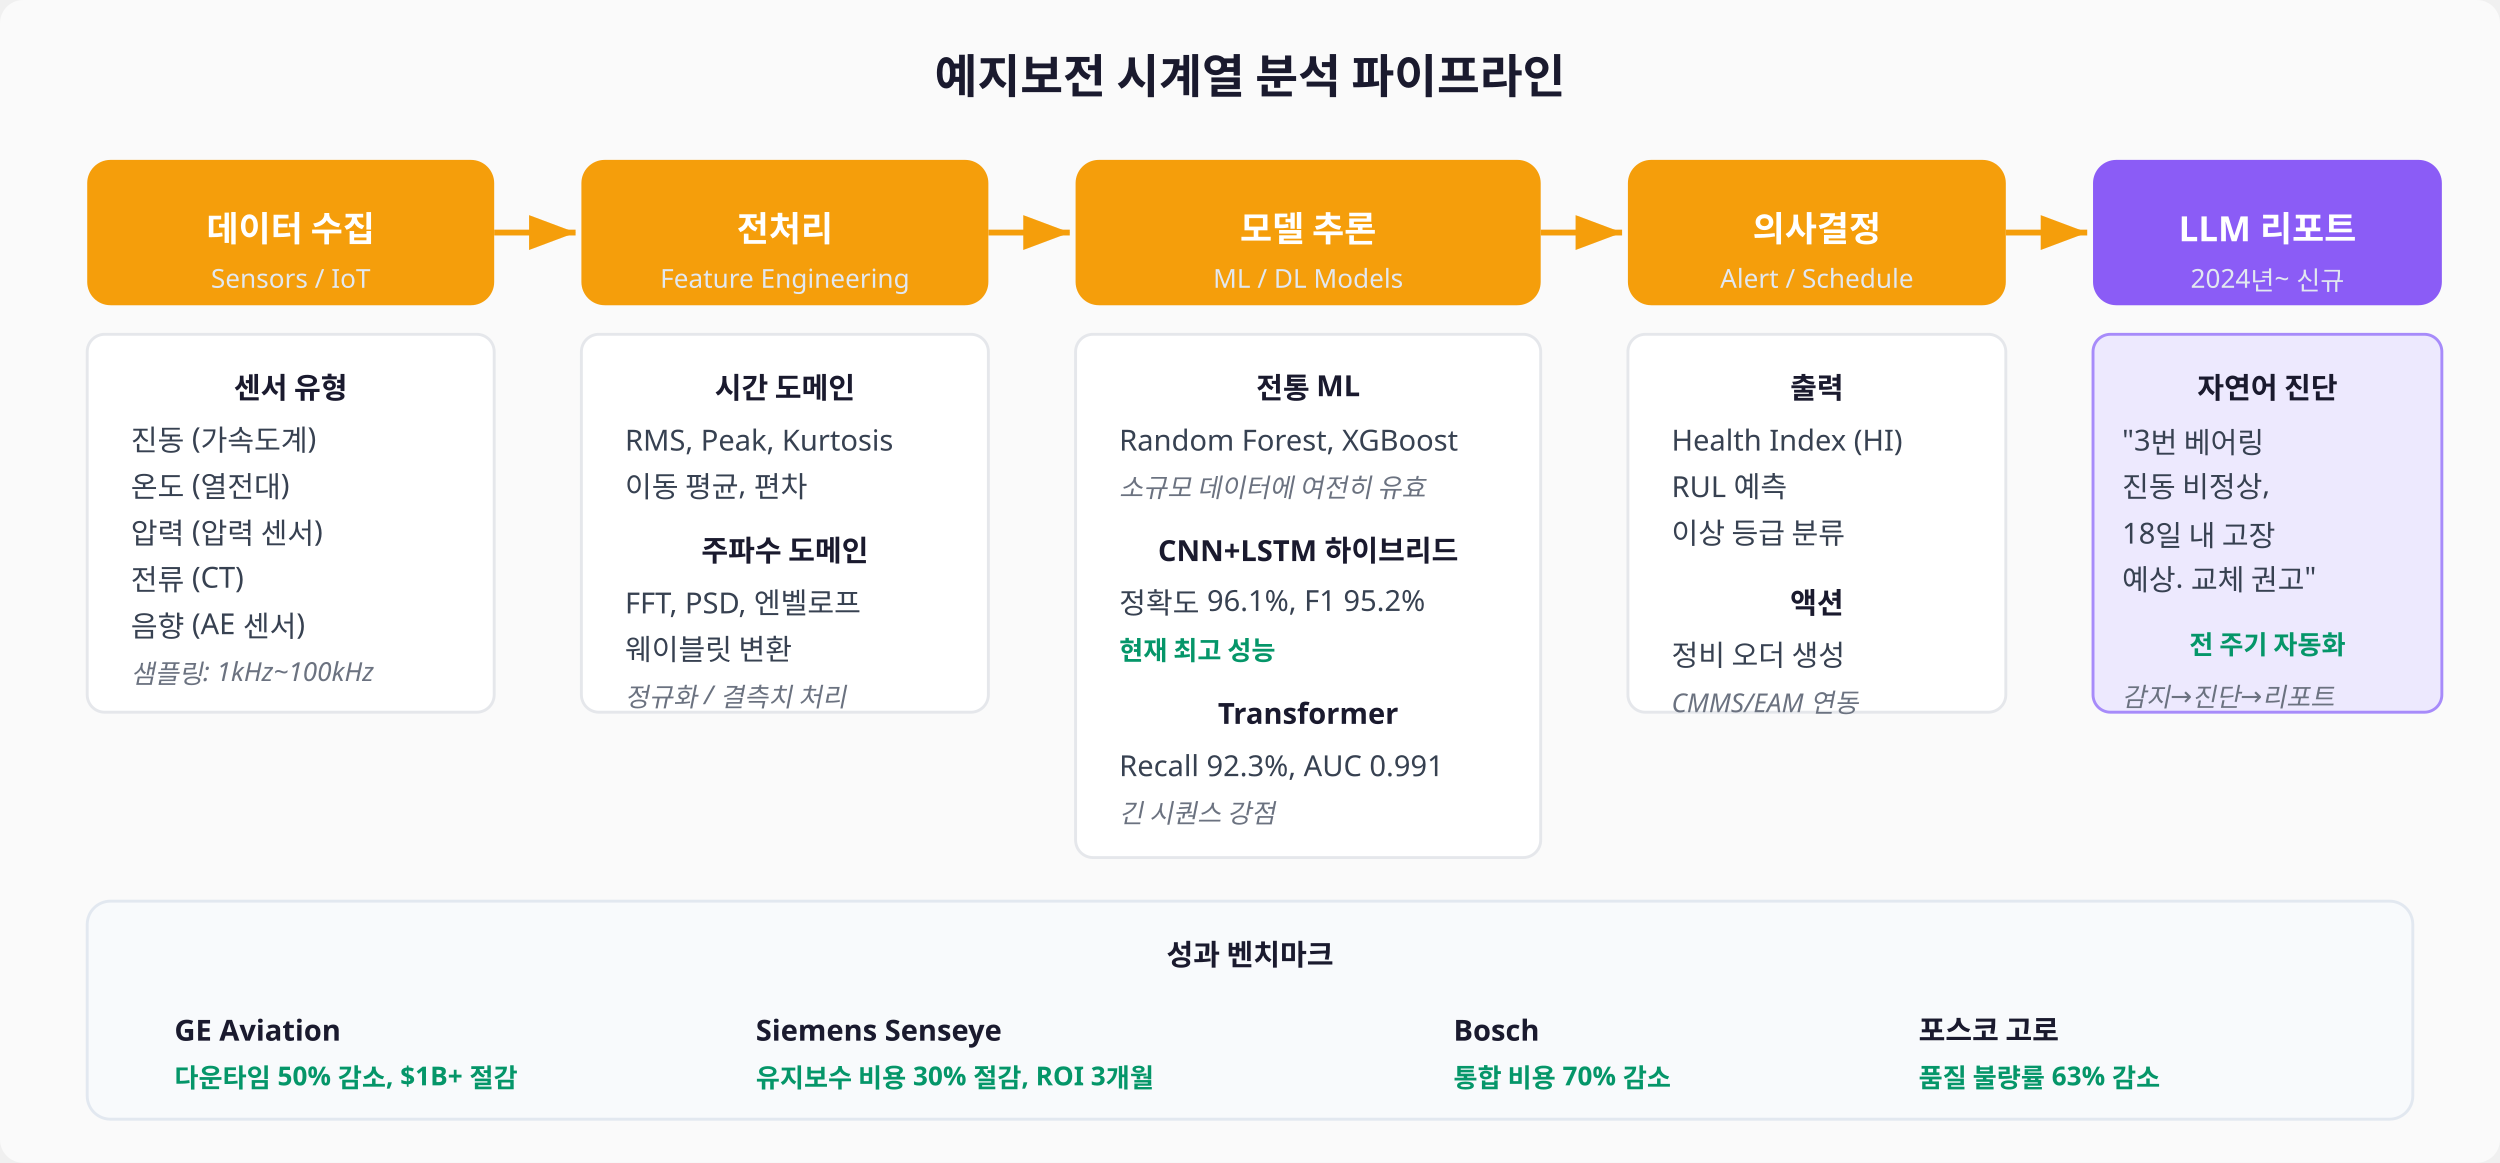
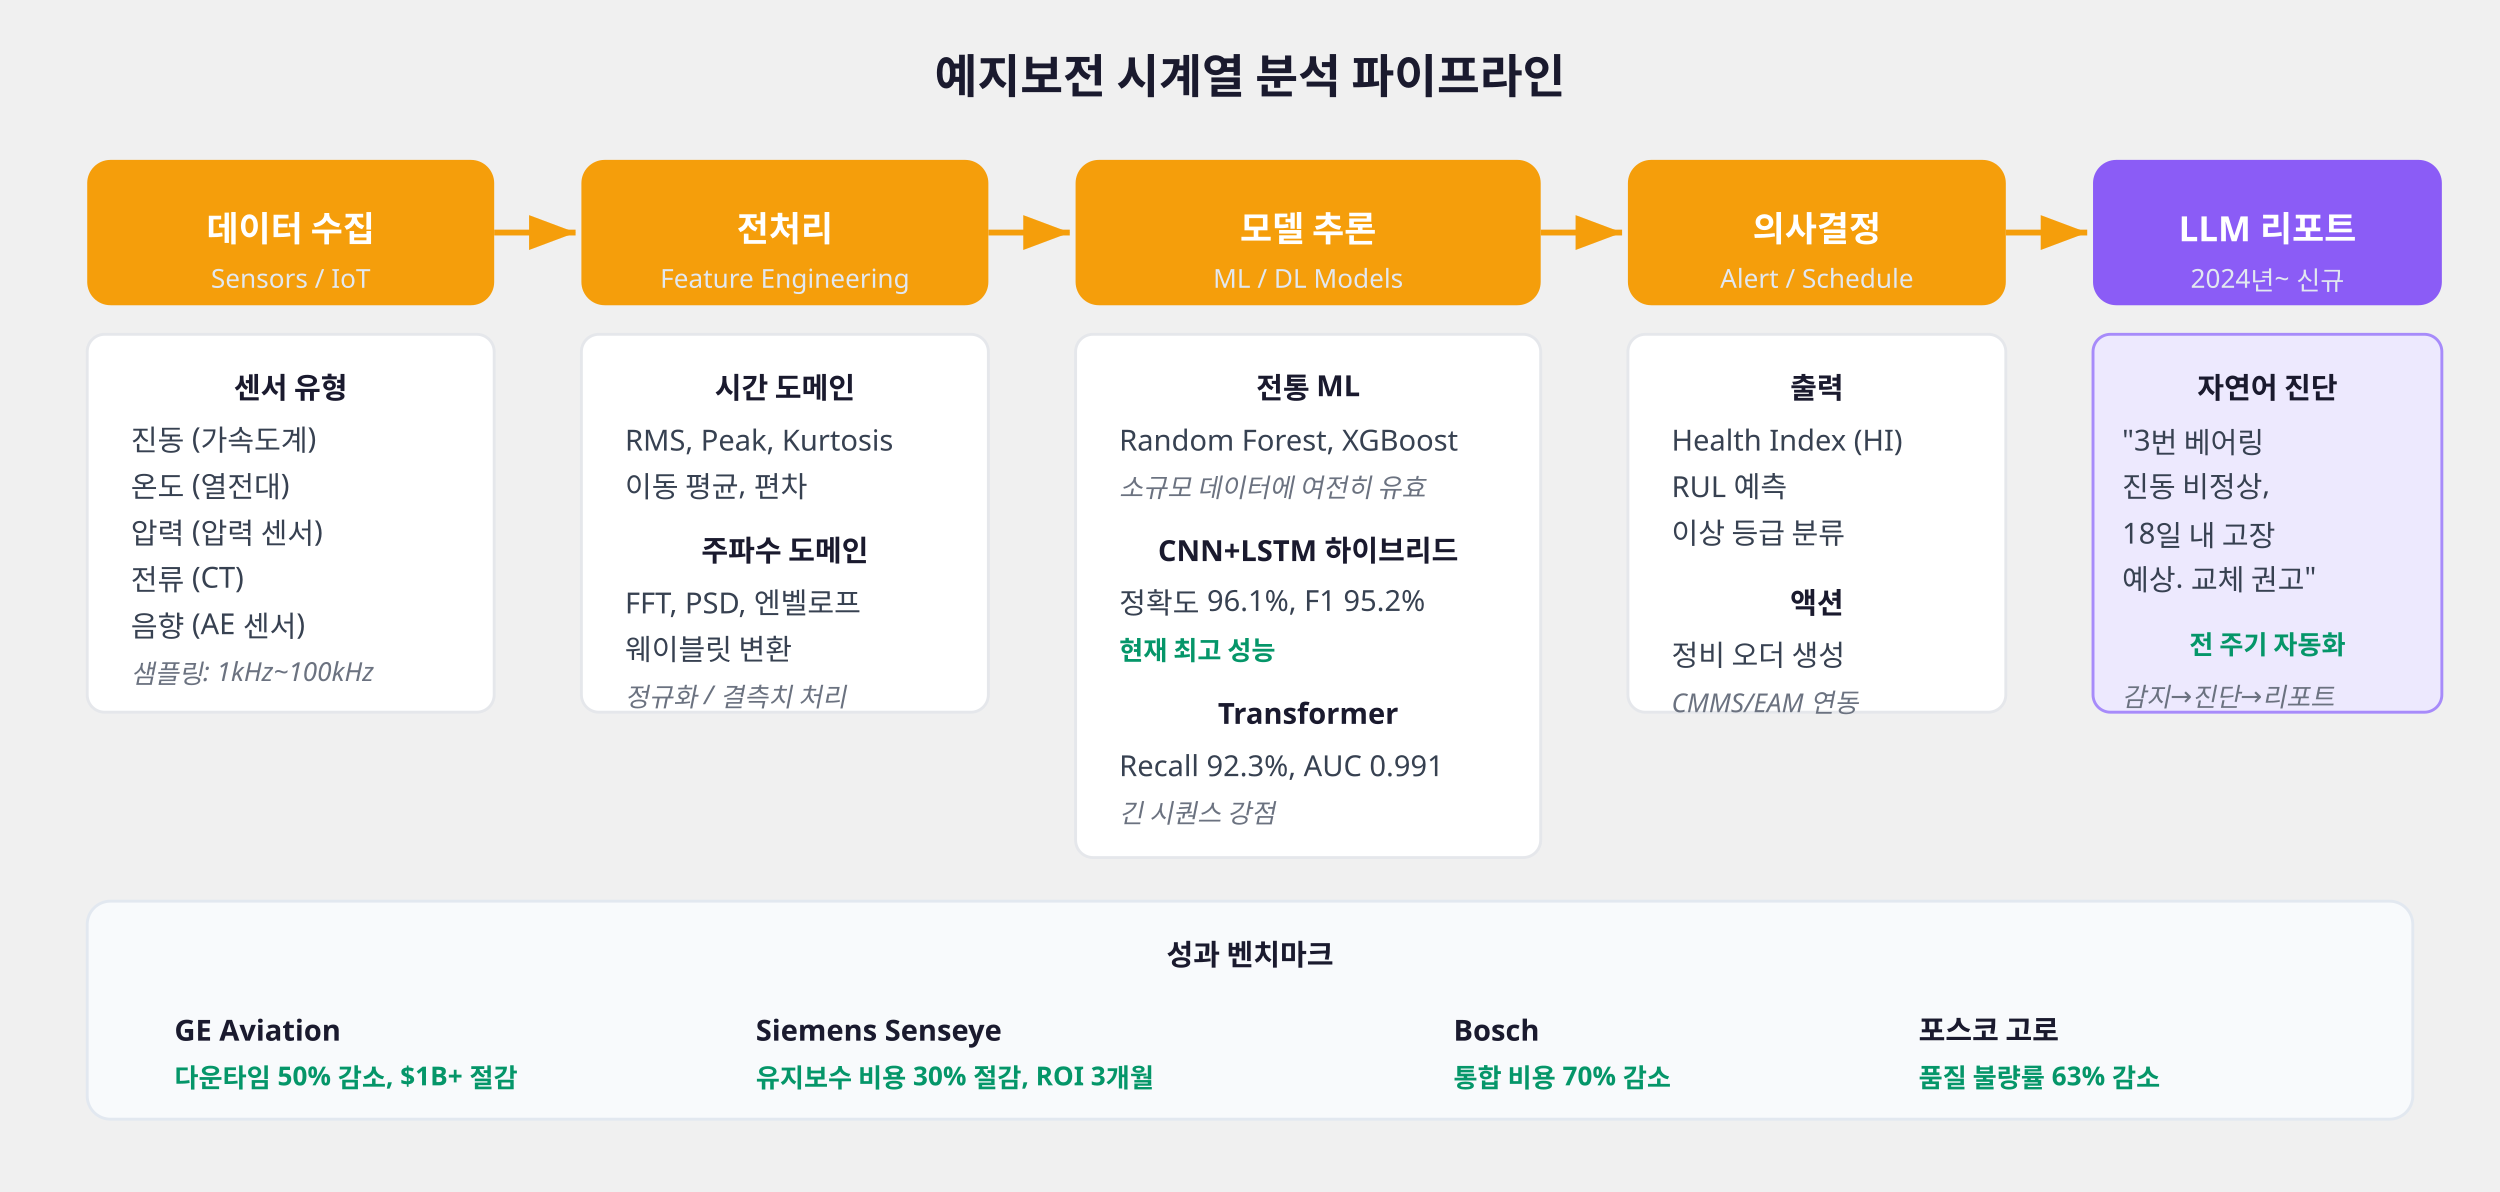
- <svg xmlns="http://www.w3.org/2000/svg" viewBox="0 0 860 400" font-family="'Pretendard', 'Apple SD Gothic Neo', sans-serif">
+ <svg xmlns="http://www.w3.org/2000/svg" viewBox="0 0 860 410" font-family="'Pretendard', 'Apple SD Gothic Neo', sans-serif">
  <defs>
    <style>
      .title { font-size: 16px; font-weight: 700; fill: #1a1a2e; }
      .stage-label { font-size: 12px; font-weight: 700; fill: #ffffff; }
      .stage-sub { font-size: 9px; fill: #e2e8f0; }
      .item { font-size: 10px; fill: #374151; }
      .item-bold { font-size: 10px; font-weight: 600; fill: #1a1a2e; }
      .note { font-size: 9px; fill: #6b7280; font-style: italic; }
      .metric { font-size: 9px; font-weight: 600; fill: #059669; }
      .arrow { stroke: #f59e0b; stroke-width: 2; fill: none; marker-end: url(#arr-y); }
      .arrow-down { stroke: #8b5cf6; stroke-width: 1.5; fill: none; marker-end: url(#arr-p); }
      .section-bg { fill: #fff; stroke: #e5e7eb; stroke-width: 1; }
    </style>
    <marker id="arr-y" markerWidth="8" markerHeight="6" refX="8" refY="3" orient="auto">
      <polygon points="0 0, 8 3, 0 6" fill="#f59e0b" />
    </marker>
    <marker id="arr-p" markerWidth="8" markerHeight="6" refX="8" refY="3" orient="auto">
      <polygon points="0 0, 8 3, 0 6" fill="#8b5cf6" />
    </marker>
  </defs>
-   <rect width="860" height="400" fill="#fafafa" rx="8" />
  <text x="430" y="32" text-anchor="middle" class="title">예지보전 시계열 분석 파이프라인</text>
  <g transform="translate(30, 55)">
    <rect width="140" height="50" rx="8" fill="#f59e0b" />
    <text x="70" y="28" text-anchor="middle" class="stage-label" fill="#1a1a2e">데이터 수집</text>
    <text x="70" y="44" text-anchor="middle" class="stage-sub" fill="#78350f">Sensors / IoT</text>
    <rect y="60" width="140" height="130" rx="6" class="section-bg" />
    <text x="70" y="82" text-anchor="middle" class="item-bold">센서 유형</text>
    <text x="15" y="100" class="item">진동 (가속도계)</text>
    <text x="15" y="116" class="item">온도 (열전대)</text>
    <text x="15" y="132" class="item">압력 (압력 센서)</text>
    <text x="15" y="148" class="item">전류 (CT)</text>
    <text x="15" y="164" class="item">음향 (AE 센서)</text>
    <text x="15" y="180" class="note">샘플링: 1kHz~100kHz</text>
  </g>
  <path d="M 170,80 L 198,80" class="arrow" />
  <g transform="translate(200, 55)">
    <rect width="140" height="50" rx="8" fill="#f59e0b" />
    <text x="70" y="28" text-anchor="middle" class="stage-label" fill="#1a1a2e">전처리</text>
    <text x="70" y="44" text-anchor="middle" class="stage-sub" fill="#78350f">Feature Engineering</text>
    <rect y="60" width="140" height="130" rx="6" class="section-bg" />
    <text x="70" y="82" text-anchor="middle" class="item-bold">시간 도메인</text>
    <text x="15" y="100" class="item">RMS, Peak, Kurtosis</text>
    <text x="15" y="116" class="item">이동 평균, 편차</text>
    <text x="70" y="138" text-anchor="middle" class="item-bold">주파수 도메인</text>
    <text x="15" y="156" class="item">FFT, PSD, 엔벨로프</text>
    <text x="15" y="172" class="item">웨이블릿 변환</text>
    <text x="15" y="188" class="note">정규화 / 결측치 처리</text>
  </g>
  <path d="M 340,80 L 368,80" class="arrow" />
  <g transform="translate(370, 55)">
    <rect width="160" height="50" rx="8" fill="#f59e0b" />
    <text x="80" y="28" text-anchor="middle" class="stage-label" fill="#1a1a2e">모델 추론</text>
    <text x="80" y="44" text-anchor="middle" class="stage-sub" fill="#78350f">ML / DL Models</text>
    <rect y="60" width="160" height="180" rx="6" class="section-bg" />
    <text x="80" y="82" text-anchor="middle" class="item-bold">전통 ML</text>
    <text x="15" y="100" class="item">Random Forest, XGBoost</text>
    <text x="15" y="116" class="note">소규모 데이터에 여전히 유효</text>
    <text x="80" y="138" text-anchor="middle" class="item-bold">CNN+LSTM 하이브리드</text>
    <text x="15" y="156" class="item">정확도 96.1%, F1 95.2%</text>
    <text x="15" y="172" class="metric">현재 최고 성능</text>
    <text x="80" y="194" text-anchor="middle" class="item-bold">Transformer</text>
    <text x="15" y="212" class="item">Recall 92.3%, AUC 0.991</text>
    <text x="15" y="228" class="note">긴 시퀀스 강점</text>
  </g>
  <path d="M 530,80 L 558,80" class="arrow" />
  <g transform="translate(560, 55)">
    <rect width="130" height="50" rx="8" fill="#f59e0b" />
    <text x="65" y="28" text-anchor="middle" class="stage-label" fill="#1a1a2e">의사결정</text>
    <text x="65" y="44" text-anchor="middle" class="stage-sub" fill="#78350f">Alert / Schedule</text>
    <rect y="60" width="130" height="130" rx="6" class="section-bg" />
    <text x="65" y="82" text-anchor="middle" class="item-bold">출력</text>
    <text x="15" y="100" class="item">Health Index (HI)</text>
    <text x="15" y="116" class="item">RUL 예측</text>
    <text x="15" y="132" class="item">이상 등급 분류</text>
    <text x="65" y="156" text-anchor="middle" class="item-bold">액션</text>
    <text x="15" y="174" class="item">정비 오더 생성</text>
    <text x="15" y="190" class="note">CMMS/EAM 연동</text>
  </g>
  <path d="M 690,80 L 718,80" class="arrow" />
  <g transform="translate(720, 55)">
    <rect width="120" height="50" rx="8" fill="#8b5cf6" />
    <text x="60" y="28" text-anchor="middle" class="stage-label">LLM 리포트</text>
    <text x="60" y="44" text-anchor="middle" class="stage-sub">2024년~ 신규</text>
    <rect y="60" width="120" height="130" rx="6" fill="#ede9fe" stroke="#a78bfa" stroke-width="1" />
    <text x="60" y="82" text-anchor="middle" class="item-bold">자연어 진단</text>
    <text x="10" y="100" class="item">"3번 베어링</text>
    <text x="10" y="116" class="item">진동 비정상,</text>
    <text x="10" y="132" class="item">18일 내 고장</text>
    <text x="10" y="148" class="item">예상. 교체 권고"</text>
    <text x="60" y="170" text-anchor="middle" class="metric">전 주기 자동화</text>
    <text x="10" y="188" class="note">감지→진단→리포트</text>
  </g>
  <g transform="translate(30, 310)">
    <rect width="800" height="75" rx="8" fill="#f8fafc" stroke="#e2e8f0" stroke-width="1" />
    <text x="400" y="22" text-anchor="middle" class="item-bold">성과 벤치마크</text>
    <text x="30" y="48" class="item-bold">GE Aviation</text>
    <text x="30" y="64" class="metric">다운타임 50% 감소, $1B+ 절감</text>
    <text x="230" y="48" class="item-bold">Siemens Senseye</text>
    <text x="230" y="64" class="metric">유지보수 비용 30% 절감, ROI 3개월</text>
    <text x="470" y="48" class="item-bold">Bosch</text>
    <text x="470" y="64" class="metric">통합 비용 70% 감소</text>
    <text x="630" y="48" class="item-bold">포스코 고로</text>
    <text x="630" y="64" class="metric">품질 불량률 63% 감소</text>
  </g>
</svg>
